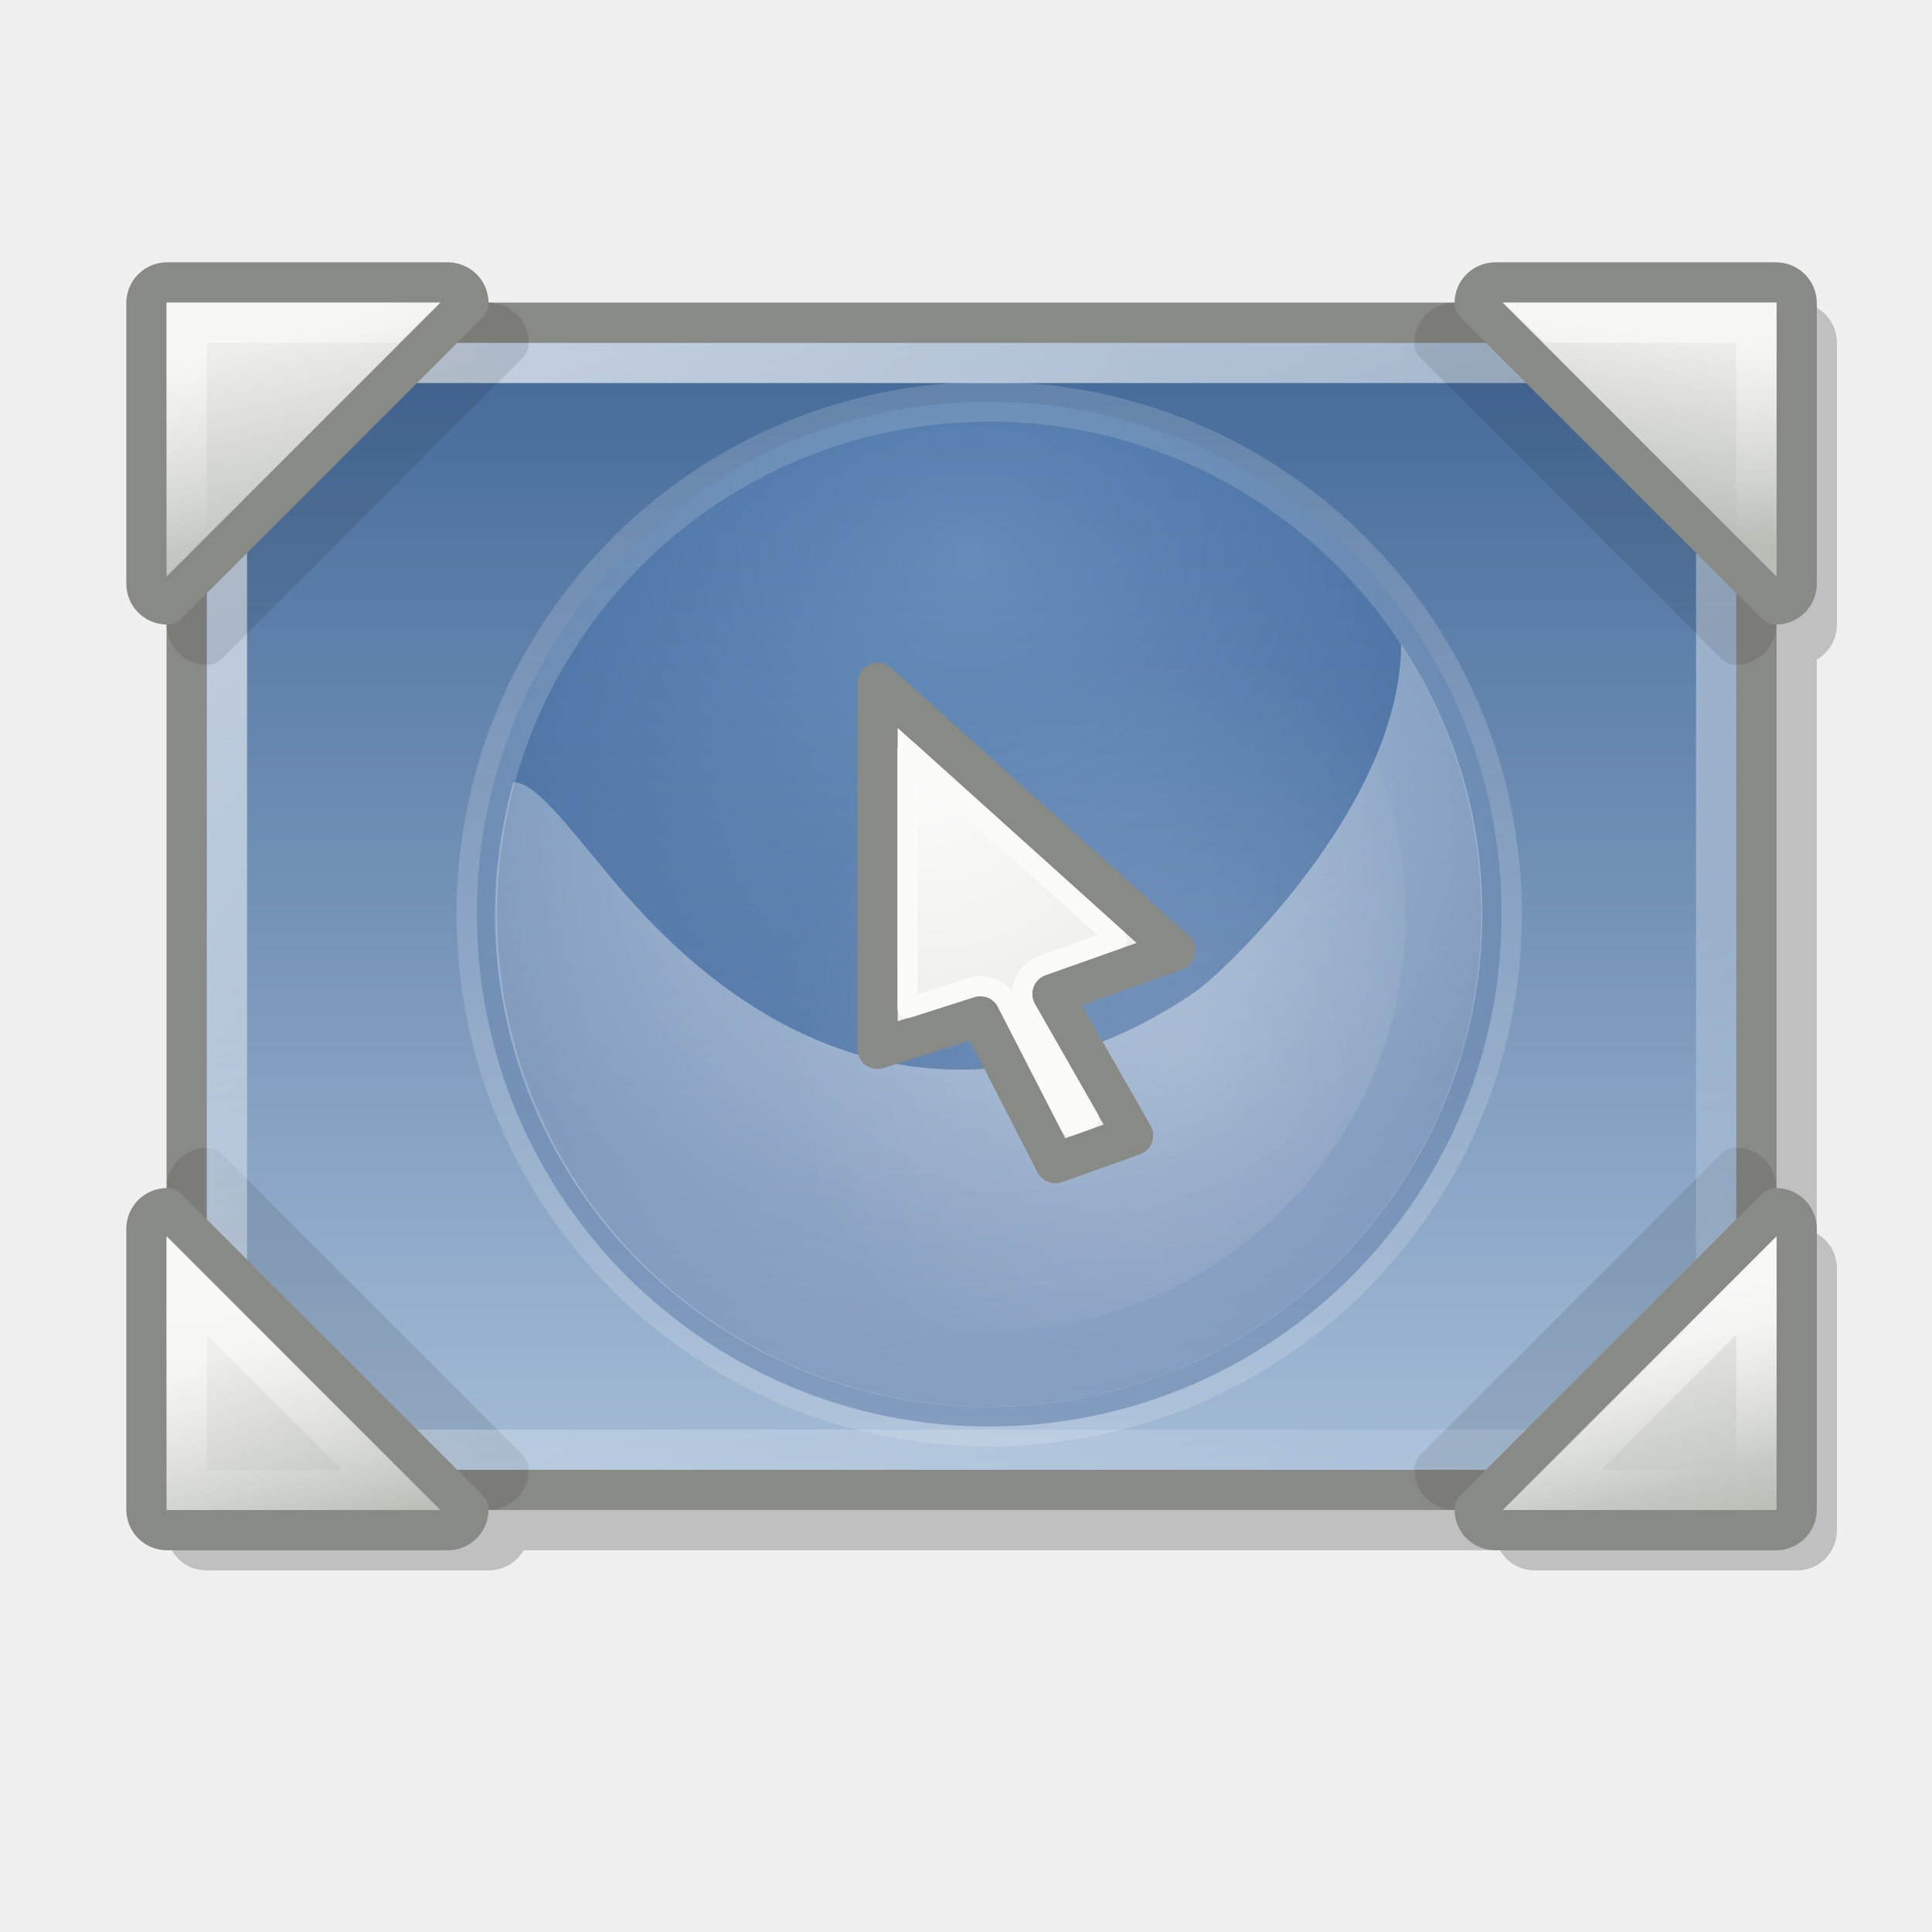
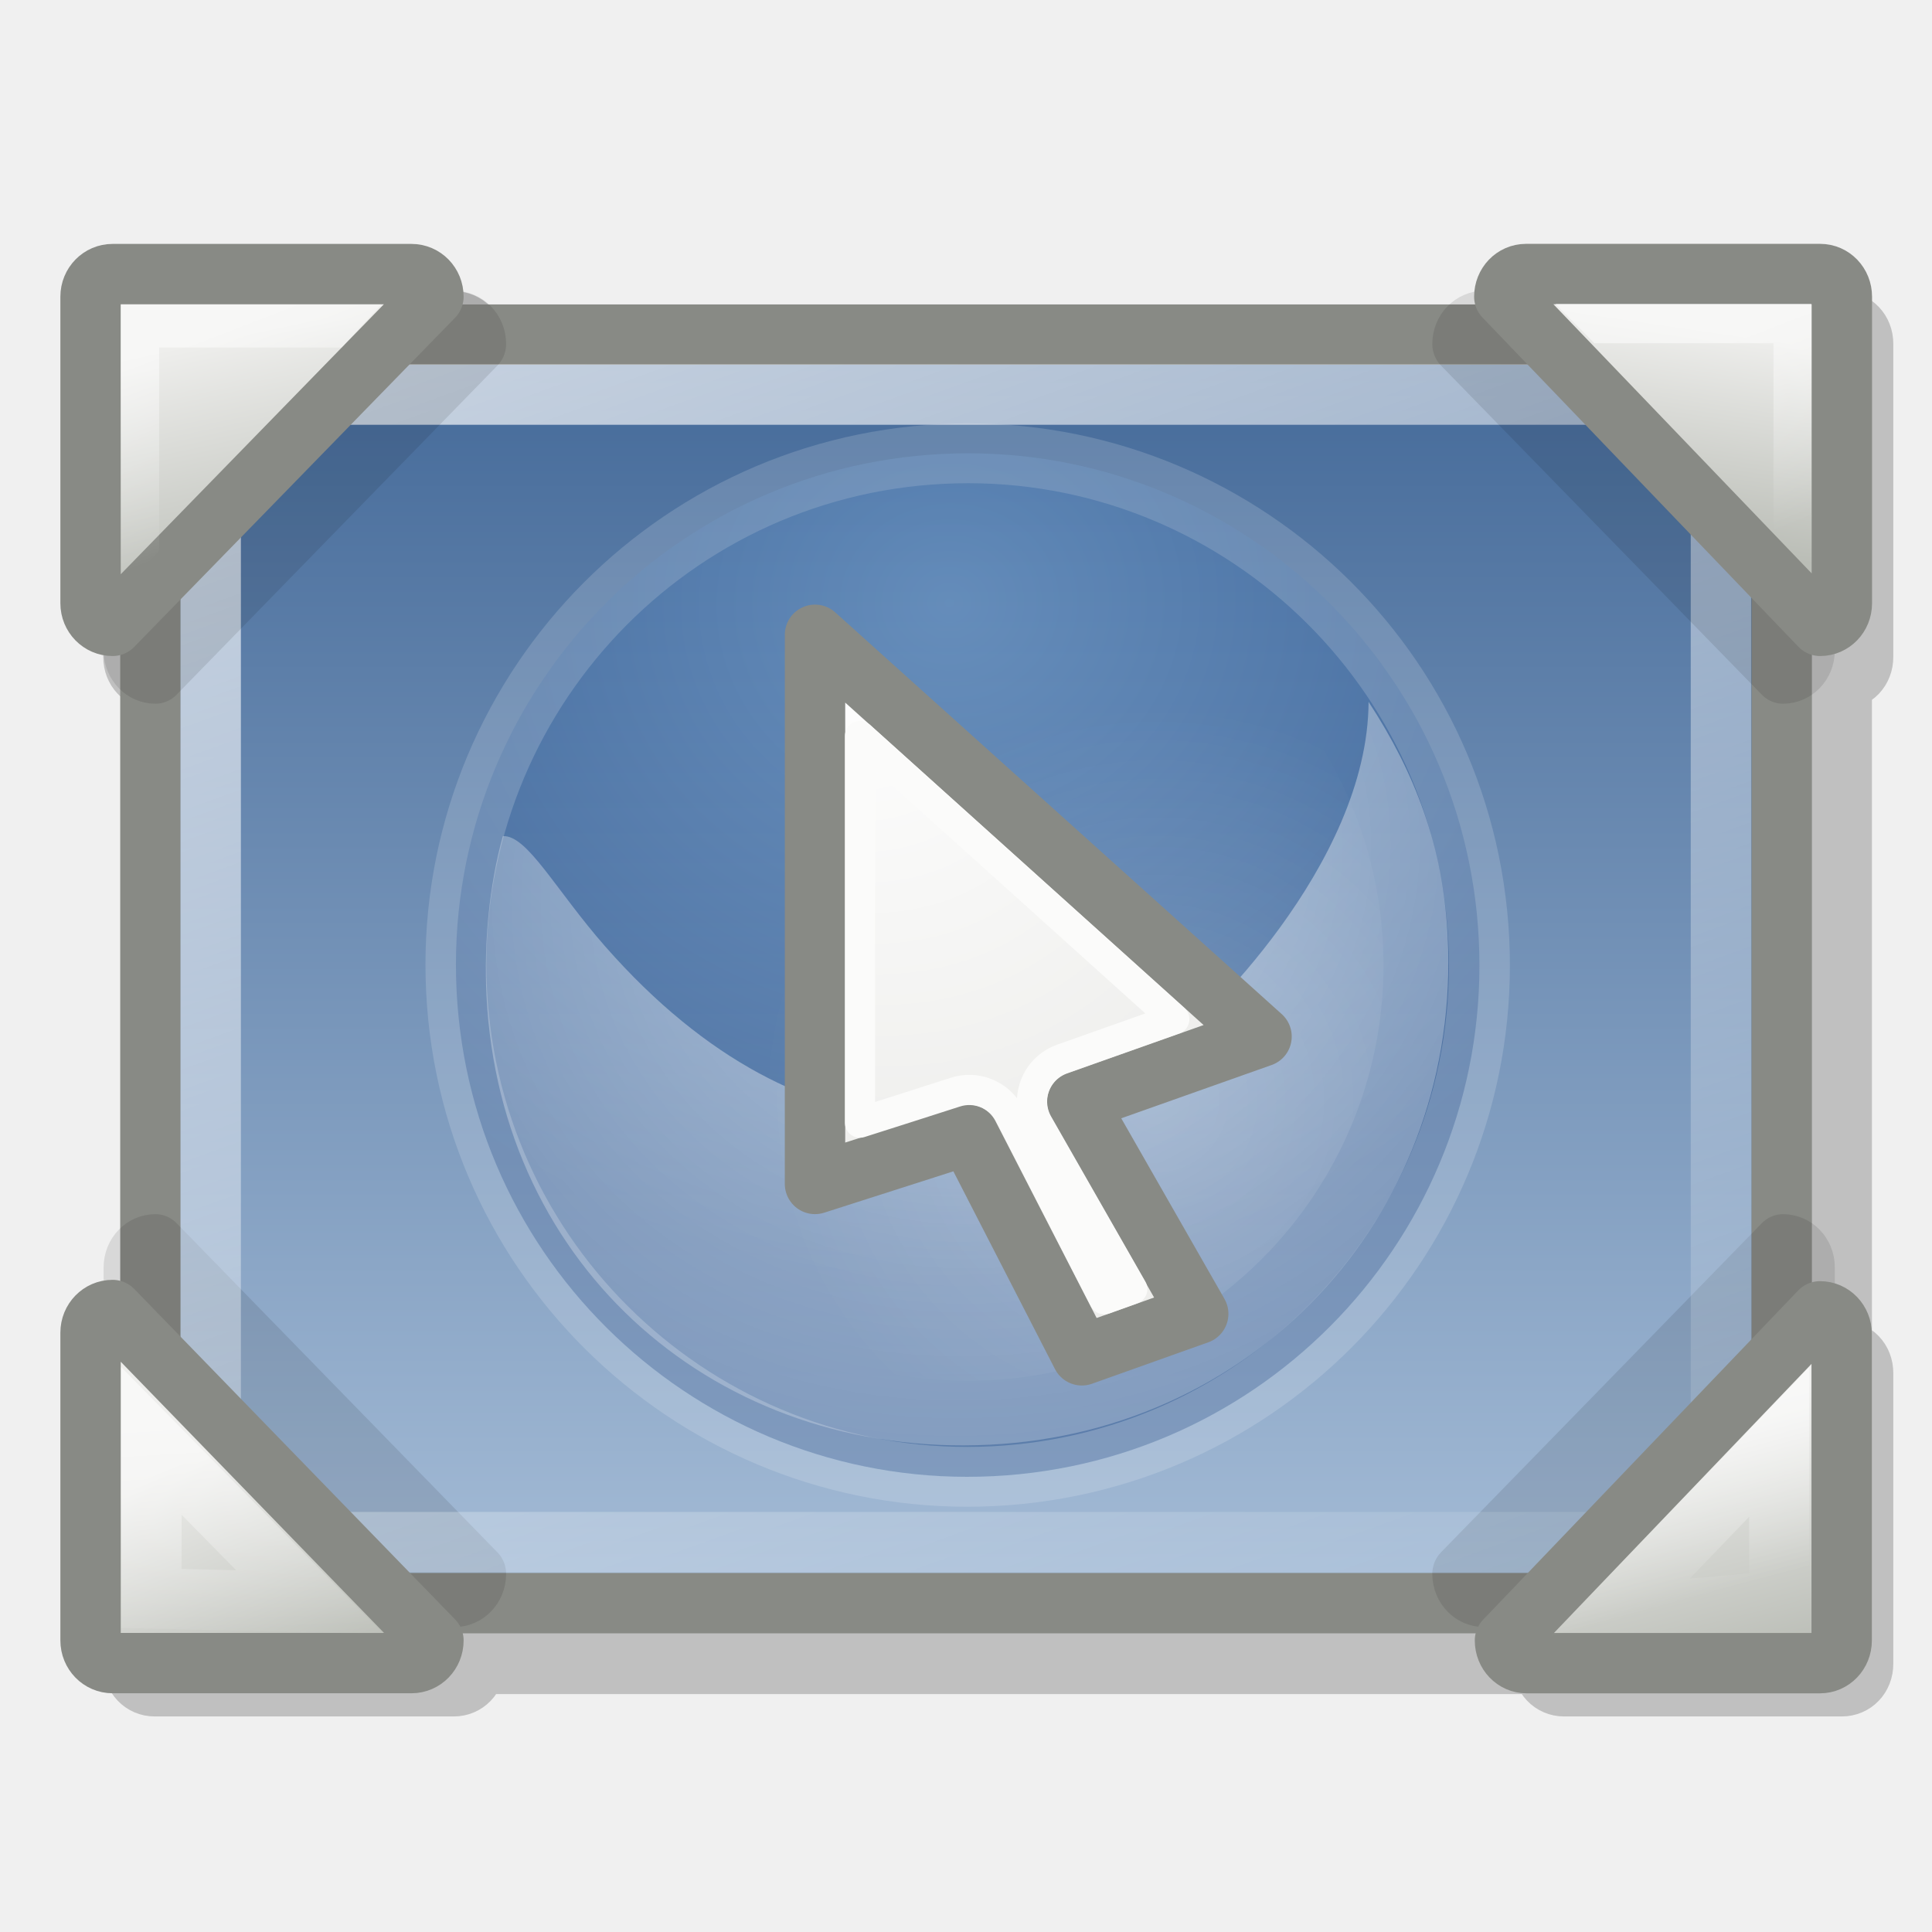
- <svg xmlns="http://www.w3.org/2000/svg" xmlns:xlink="http://www.w3.org/1999/xlink" width="48px" height="48px" id="svg11300">
+ <svg xmlns="http://www.w3.org/2000/svg" xmlns:xlink="http://www.w3.org/1999/xlink" width="32" height="32" id="svg11300" version="1.0">
  <defs id="defs3">
    <linearGradient id="linearGradient4175">
      <stop style="stop-color:#ffffff;stop-opacity:1;" offset="0" id="stop4177" />
      <stop style="stop-color:#eeeeec;stop-opacity:1;" offset="1" id="stop4179" />
    </linearGradient>
    <linearGradient id="linearGradient4376">
      <stop style="stop-color:#babdb6;stop-opacity:1" offset="0" id="stop4378" />
      <stop style="stop-color:#eeeeec;stop-opacity:1" offset="1" id="stop4380" />
    </linearGradient>
-     <linearGradient gradientUnits="userSpaceOnUse" y2="37.875" x2="3.938" y1="37" x1="7.313" id="linearGradient5540" xlink:href="#linearGradient5534" />
-     <linearGradient gradientUnits="userSpaceOnUse" y2="39.375" x2="4.188" y1="33.875" x1="3.875" id="linearGradient5532" xlink:href="#linearGradient5526" />
    <linearGradient id="linearGradient3678">
      <stop id="stop3680" offset="0" style="stop-color:white;stop-opacity:1;" />
      <stop id="stop3682" offset="1" style="stop-color:white;stop-opacity:0;" />
    </linearGradient>
    <linearGradient id="linearGradient5502">
      <stop id="stop5504" offset="0" style="stop-color:white;stop-opacity:1;" />
      <stop id="stop5506" offset="1" style="stop-color:white;stop-opacity:0;" />
    </linearGradient>
    <linearGradient id="linearGradient5526">
      <stop id="stop5528" offset="0" style="stop-color:white;stop-opacity:1;" />
      <stop id="stop5530" offset="1" style="stop-color:white;stop-opacity:0;" />
    </linearGradient>
    <linearGradient id="linearGradient5534">
      <stop id="stop5536" offset="0" style="stop-color:white;stop-opacity:1;" />
      <stop id="stop5538" offset="1" style="stop-color:white;stop-opacity:0;" />
    </linearGradient>
    <linearGradient id="linearGradient2853">
      <stop id="stop2855" offset="0" style="stop-color:#416797;stop-opacity:1;" />
      <stop id="stop2857" offset="1" style="stop-color:#a7bed8;stop-opacity:1;" />
    </linearGradient>
-     <linearGradient xlink:href="#linearGradient5502" id="linearGradient2996" gradientUnits="userSpaceOnUse" gradientTransform="matrix(1,0,0,-1,1.137825,46.51681)" x1="3.87" y1="37.711" x2="5.318" y2="33.517" />
-     <linearGradient xlink:href="#linearGradient4376" id="linearGradient3001" gradientUnits="userSpaceOnUse" x1="43.75" y1="39.188" x2="42.375" y2="33.5" gradientTransform="translate(0.1378255,-1.483208)" />
-     <linearGradient xlink:href="#linearGradient5502" id="linearGradient3004" gradientUnits="userSpaceOnUse" gradientTransform="matrix(-1,0,0,-1,47.13783,46.51681)" x1="5.549" y1="37.843" x2="3.86" y2="33.251" />
-     <linearGradient xlink:href="#linearGradient4376" id="linearGradient3007" gradientUnits="userSpaceOnUse" x1="41.375" y1="14.75" x2="42.062" y2="9.875" gradientTransform="translate(0.1378255,-1.483208)" />
-     <linearGradient xlink:href="#linearGradient4376" id="linearGradient3010" gradientUnits="userSpaceOnUse" x1="7.5" y1="15.75" x2="6.312" y2="10" gradientTransform="translate(0.1378255,-1.483208)" />
-     <linearGradient xlink:href="#linearGradient4376" id="linearGradient3017" gradientUnits="userSpaceOnUse" x1="9.563" y1="39.313" x2="7.5" y2="34.188" gradientTransform="translate(0.1378255,-1.483208)" />
-     <linearGradient xlink:href="#linearGradient3678" id="linearGradient3020" gradientUnits="userSpaceOnUse" gradientTransform="translate(1.137825,-1.483208)" x1="4.625" y1="-7.625" x2="23.875" y2="47.75" />
-     <linearGradient xlink:href="#linearGradient2853" id="linearGradient4368" x1="-31.832" y1="7.931" x2="-31.832" y2="37.931" gradientUnits="userSpaceOnUse" gradientTransform="translate(55.96967,-0.4142136)" />
    <linearGradient id="linearGradient4919">
      <stop id="stop4921" offset="0" style="stop-color:#729fcf;stop-opacity:1" />
      <stop id="stop4923" offset="1" style="stop-color:#204a87;stop-opacity:1" />
    </linearGradient>
    <linearGradient id="linearGradient4952">
      <stop id="stop4954" offset="0" style="stop-color:#ffffff;stop-opacity:1;" />
      <stop id="stop4956" offset="1" style="stop-color:#ffffff;stop-opacity:0;" />
    </linearGradient>
    <linearGradient id="linearGradient11102">
      <stop id="stop11104" offset="0" style="stop-color:#ffffff;stop-opacity:1;" />
      <stop id="stop11106" offset="1" style="stop-color:#ffffff;stop-opacity:0;" />
    </linearGradient>
    <radialGradient xlink:href="#linearGradient4175" id="radialGradient5745" gradientUnits="userSpaceOnUse" gradientTransform="matrix(-0.90051,0.598821,-0.6848243,-1.029842,102.7722,21.4957)" cx="24.538" cy="17.65" fx="24.538" fy="17.65" r="9.468" />
    <radialGradient xlink:href="#linearGradient4919" id="radialGradient10112" gradientUnits="userSpaceOnUse" gradientTransform="matrix(1.459545,0,0,1.345339,-7.403138,-10.82184)" cx="17.062" cy="28.851" fx="17.062" fy="28.851" r="13.5" />
    <radialGradient xlink:href="#linearGradient11102" id="radialGradient10116" gradientUnits="userSpaceOnUse" gradientTransform="matrix(0.946826,0,0,0.946826,0.469351,0.499261)" cx="8.04" cy="9.528" fx="8.04" fy="9.528" r="9.812" />
    <radialGradient xlink:href="#linearGradient4952" id="radialGradient10707" gradientUnits="userSpaceOnUse" gradientTransform="matrix(-1.749768,0.5639063,-0.500294,-1.551432,67.19608,49.24222)" cx="16.83" cy="24.744" fx="16.83" fy="24.744" r="16.925" />
+     <linearGradient gradientTransform="matrix(-1,0,0,-1,30.97724,35.32556)" gradientUnits="userSpaceOnUse" xlink:href="#linearGradient8817" id="linearGradient8829" y2="21.075" x2="11.605" y1="22.464" x1="9.98" />
+     <linearGradient gradientTransform="matrix(-0.4555954,-0.4638704,-0.5265436,0.4926609,41.49806,14.03217)" gradientUnits="userSpaceOnUse" xlink:href="#linearGradient4138" id="linearGradient8827" y2="22.11" x2="23.012" y1="19.151" x1="22.864" />
+     <linearGradient gradientTransform="translate(0,-2.999821)" gradientUnits="userSpaceOnUse" xlink:href="#linearGradient8817" id="linearGradient8823" y2="21.075" x2="11.605" y1="22.464" x1="9.98" />
+     <linearGradient gradientTransform="translate(0,-31.96875)" gradientUnits="userSpaceOnUse" xlink:href="#linearGradient8751" id="linearGradient8807" y2="9.969" x2="27" y1="21.875" x1="13.094" />
+     <linearGradient gradientUnits="userSpaceOnUse" xlink:href="#linearGradient8751" id="linearGradient8801" y2="9.969" x2="27" y1="21.875" x1="13.094" />
+     <linearGradient gradientTransform="matrix(0.3822873,0,0,0.3451601,10.34084,7.497909)" gradientUnits="userSpaceOnUse" xlink:href="#linearGradient3690" id="linearGradient8793" y2="13.409" x2="9.5" y1="16.264" x1="9.5" />
+     <linearGradient gradientTransform="matrix(0.3953771,0,0,0.4553764,10.12539,6.622712)" gradientUnits="userSpaceOnUse" xlink:href="#linearGradient3674" id="linearGradient8791" y2="12.403" x2="23.069" y1="6.799" x1="23.069" />
+     <linearGradient gradientTransform="matrix(0.3944301,0,0,0.355782,10.16469,7.357601)" gradientUnits="userSpaceOnUse" xlink:href="#linearGradient2781" id="linearGradient8789" y2="19.539" x2="24.926" y1="40" x1="24.926" />
+     <radialGradient gradientTransform="matrix(-1.957639,-9.2540676e-8,-1.2888861e-7,1.456579,110.0178,62.73803)" gradientUnits="userSpaceOnUse" xlink:href="#linearGradient51765" id="radialGradient8787" fy="-12.203" fx="51.438" r="2.172" cy="-12.203" cx="51.438" />
+     <radialGradient gradientTransform="matrix(1.957639,-8.146468e-7,6.6614241e-7,1.456579,-59.01756,62.73807)" gradientUnits="userSpaceOnUse" xlink:href="#linearGradient51765" id="radialGradient8785" fy="-12.203" fx="51.438" r="2.172" cy="-12.203" cx="51.438" />
+     <linearGradient gradientTransform="matrix(0.9788196,0,0,0.7154223,-8.500802,52.11272)" gradientUnits="userSpaceOnUse" xlink:href="#linearGradient47870" id="linearGradient8783" y2="-5.563" x2="32.085" y1="-14.402" x1="32.085" />
+     <linearGradient gradientTransform="matrix(0.3944301,0,0,0.355782,10.16469,7.357601)" gradientUnits="userSpaceOnUse" xlink:href="#linearGradient2781" id="linearGradient7968" y2="19.539" x2="24.926" y1="40" x1="24.926" />
+     <linearGradient gradientTransform="matrix(0.3953771,0,0,0.4553764,10.12539,6.622712)" gradientUnits="userSpaceOnUse" xlink:href="#linearGradient3674" id="linearGradient7965" y2="12.403" x2="23.069" y1="6.799" x1="23.069" />
+     <linearGradient gradientTransform="matrix(0.3822873,0,0,0.3451601,10.34084,7.497909)" gradientUnits="userSpaceOnUse" xlink:href="#linearGradient3690" id="linearGradient7962" y2="13.409" x2="9.5" y1="16.264" x1="9.5" />
+     <linearGradient gradientTransform="matrix(0.6928211,0,0,0.7245164,38.05494,-0.6127552)" gradientUnits="userSpaceOnUse" xlink:href="#linearGradient2853" id="linearGradient8075" y2="37.931" x2="-31.832" y1="7.931" x1="-31.832" />
+     <linearGradient gradientTransform="matrix(0.6760611,0,0,0.7039813,0.4478639,-0.9022413)" gradientUnits="userSpaceOnUse" xlink:href="#linearGradient3678" id="linearGradient8069" y2="47.75" x2="23.875" y1="-7.625" x1="4.625" />
+     <linearGradient gradientTransform="matrix(0.7099133,0,0,0.7310473,-0.9846965,-1.376068)" gradientUnits="userSpaceOnUse" xlink:href="#linearGradient4376" id="linearGradient8066" y2="34.188" x2="7.5" y1="39.313" x1="9.563" />
+     <linearGradient gradientTransform="matrix(0.7099133,0,0,0.7282899,-0.2435332,-1.282482)" gradientUnits="userSpaceOnUse" xlink:href="#linearGradient5526" id="linearGradient8063" y2="39.375" x2="4.188" y1="33.875" x1="3.875" />
+     <linearGradient gradientTransform="matrix(0.7099133,0,0,0.7282899,-0.9846965,-1.696855)" gradientUnits="userSpaceOnUse" xlink:href="#linearGradient4376" id="linearGradient8057" y2="10" x2="6.312" y1="15.75" x1="7.5" />
+     <linearGradient gradientTransform="matrix(0.6988542,0,0,0.7282899,-0.5920886,-1.697099)" gradientUnits="userSpaceOnUse" xlink:href="#linearGradient4376" id="linearGradient8054" y2="9.875" x2="42.062" y1="14.75" x1="41.375" />
+     <linearGradient gradientTransform="matrix(-0.6251815,0,0,-0.6541332,31.87555,30.49593)" gradientUnits="userSpaceOnUse" xlink:href="#linearGradient5502" id="linearGradient8051" y2="33.251" x2="3.86" y1="37.843" x1="5.549" />
+     <linearGradient gradientTransform="matrix(0.6970464,0,0,0.7282899,-0.5150575,-1.266857)" gradientUnits="userSpaceOnUse" xlink:href="#linearGradient4376" id="linearGradient8048" y2="33.5" x2="42.375" y1="39.188" x1="43.75" />
+     <linearGradient gradientTransform="matrix(0,-0.7282899,0.6968062,0,3.00313,28.94631)" gradientUnits="userSpaceOnUse" xlink:href="#linearGradient5534" id="linearGradient8045" y2="37.875" x2="3.938" y1="37" x1="7.313" />
+     <linearGradient gradientTransform="matrix(0.6363876,0,0,-0.7095286,9.0837146e-2,32.6718)" gradientUnits="userSpaceOnUse" xlink:href="#linearGradient5502" id="linearGradient8042" y2="33.517" x2="5.318" y1="37.711" x1="3.87" />
+     <linearGradient gradientTransform="matrix(0.4555954,0.4638704,0.5265436,-0.4926609,-10.52082,18.29356)" gradientUnits="userSpaceOnUse" xlink:href="#linearGradient4138" id="linearGradient8013" y2="22.11" x2="23.012" y1="19.151" x1="22.864" />
+     <radialGradient gradientTransform="matrix(-1.957639,-9.2540676e-8,-1.2888861e-7,1.456579,110.0178,62.73803)" gradientUnits="userSpaceOnUse" xlink:href="#linearGradient51765" id="radialGradient8208" fy="-12.203" fx="51.438" r="2.172" cy="-12.203" cx="51.438" />
+     <radialGradient gradientTransform="matrix(1.957639,-8.146468e-7,6.6614241e-7,1.456579,-59.01756,62.73807)" gradientUnits="userSpaceOnUse" xlink:href="#linearGradient51765" id="radialGradient8206" fy="-12.203" fx="51.438" r="2.172" cy="-12.203" cx="51.438" />
+     <linearGradient gradientTransform="matrix(0.9788196,0,0,0.7154223,-8.500802,52.11272)" gradientUnits="userSpaceOnUse" xlink:href="#linearGradient47870" id="linearGradient8204" y2="-5.563" x2="32.085" y1="-14.402" x1="32.085" />
+     <linearGradient id="linearGradient47870">
+       <stop offset="0" style="stop-color:#000000;stop-opacity:0" id="stop47872" />
+       <stop offset="0.5" style="stop-color:#000000;stop-opacity:1" id="stop47878" />
+       <stop offset="1" style="stop-color:#000000;stop-opacity:0" id="stop47874" />
+     </linearGradient>
+     <linearGradient id="linearGradient51765">
+       <stop offset="0" style="stop-color:#000000;stop-opacity:1" id="stop51767" />
+       <stop offset="1" style="stop-color:#000000;stop-opacity:0" id="stop51769" />
+     </linearGradient>
+     <linearGradient id="linearGradient2781">
+       <stop offset="0" style="stop-color:#d3d7cf;stop-opacity:1" id="stop2783" />
+       <stop offset="1" style="stop-color:#eeeeec;stop-opacity:1" id="stop2785" />
+     </linearGradient>
+     <linearGradient id="linearGradient3674">
+       <stop offset="0" style="stop-color:#3465a4;stop-opacity:1" id="stop3676" />
+       <stop offset="1" style="stop-color:#729fcf;stop-opacity:1" id="stop3678" />
+     </linearGradient>
+     <linearGradient id="linearGradient3690">
+       <stop offset="0" style="stop-color:#ffffff;stop-opacity:1" id="stop3692" />
+       <stop offset="1" style="stop-color:#ffffff;stop-opacity:0.469" id="stop3694" />
+     </linearGradient>
+     <linearGradient id="linearGradient4138">
+       <stop offset="0" style="stop-color:#3465a4;stop-opacity:1" id="stop4140" />
+       <stop offset="1" style="stop-color:#3465a4;stop-opacity:0" id="stop4142" />
+     </linearGradient>
+     <linearGradient id="linearGradient8751">
+       <stop offset="0" style="stop-color:#ffffff;stop-opacity:1" id="stop8753" />
+       <stop offset="1" style="stop-color:#ffffff;stop-opacity:0" id="stop8755" />
+     </linearGradient>
+     <linearGradient id="linearGradient8817">
+       <stop offset="0" style="stop-color:#204a87;stop-opacity:1" id="stop8819" />
+       <stop offset="1" style="stop-color:#204a87;stop-opacity:0" id="stop8821" />
+     </linearGradient>
+     <linearGradient xlink:href="#linearGradient4138" id="linearGradient8184" gradientUnits="userSpaceOnUse" gradientTransform="matrix(-0.4555954,-0.4638704,-0.5265436,0.4926609,41.49806,14.07817)" x1="22.864" y1="19.151" x2="23.012" y2="22.11" />
+     <linearGradient xlink:href="#linearGradient8817" id="linearGradient8186" gradientUnits="userSpaceOnUse" gradientTransform="matrix(-1,0,0,-1,30.97724,35.37156)" x1="9.98" y1="22.464" x2="11.605" y2="21.075" />
+     <linearGradient xlink:href="#linearGradient4138" id="linearGradient8189" gradientUnits="userSpaceOnUse" gradientTransform="matrix(0.4555954,0.4638704,0.5265436,-0.4926609,-10.52082,18.33956)" x1="22.864" y1="19.151" x2="23.012" y2="22.11" />
+     <linearGradient xlink:href="#linearGradient8817" id="linearGradient8191" gradientUnits="userSpaceOnUse" gradientTransform="translate(0,-2.953821)" x1="9.98" y1="22.464" x2="11.605" y2="21.075" />
+     <linearGradient xlink:href="#linearGradient5502" id="linearGradient8214" gradientUnits="userSpaceOnUse" gradientTransform="matrix(0.6363876,0,0,-0.7095286,9.0837146e-2,32.7178)" x1="3.87" y1="37.711" x2="5.318" y2="33.517" />
+     <linearGradient xlink:href="#linearGradient5534" id="linearGradient8217" gradientUnits="userSpaceOnUse" gradientTransform="matrix(0,-0.7282899,0.6968062,0,3.00313,28.99231)" x1="7.313" y1="37" x2="3.938" y2="37.875" />
+     <linearGradient xlink:href="#linearGradient4376" id="linearGradient8220" gradientUnits="userSpaceOnUse" gradientTransform="matrix(0.6970464,0,0,0.7282899,-0.5150575,-1.220856)" x1="43.75" y1="39.188" x2="42.375" y2="33.5" />
+     <linearGradient xlink:href="#linearGradient5502" id="linearGradient8223" gradientUnits="userSpaceOnUse" gradientTransform="matrix(-0.6251815,0,0,-0.6541332,31.87555,30.54193)" x1="5.549" y1="37.843" x2="3.86" y2="33.251" />
+     <linearGradient xlink:href="#linearGradient4376" id="linearGradient8226" gradientUnits="userSpaceOnUse" gradientTransform="matrix(0.6988542,0,0,0.7282899,-0.5920886,-1.651099)" x1="41.375" y1="14.75" x2="42.062" y2="9.875" />
+     <linearGradient xlink:href="#linearGradient4376" id="linearGradient8229" gradientUnits="userSpaceOnUse" gradientTransform="matrix(0.7099133,0,0,0.7282899,-0.9846965,-1.650855)" x1="7.5" y1="15.75" x2="6.312" y2="10" />
+     <linearGradient xlink:href="#linearGradient5526" id="linearGradient8235" gradientUnits="userSpaceOnUse" gradientTransform="matrix(0.7099133,0,0,0.7282899,-0.2435332,-1.236481)" x1="3.875" y1="33.875" x2="4.188" y2="39.375" />
+     <linearGradient xlink:href="#linearGradient4376" id="linearGradient8238" gradientUnits="userSpaceOnUse" gradientTransform="matrix(0.7099133,0,0,0.7310473,-0.9846965,-1.330068)" x1="9.563" y1="39.313" x2="7.5" y2="34.188" />
+     <linearGradient xlink:href="#linearGradient3678" id="linearGradient8241" gradientUnits="userSpaceOnUse" gradientTransform="matrix(0.6760611,0,0,0.7039813,0.4478639,-0.8562411)" x1="4.625" y1="-7.625" x2="23.875" y2="47.75" />
+     <linearGradient xlink:href="#linearGradient2853" id="linearGradient8247" gradientUnits="userSpaceOnUse" gradientTransform="matrix(0.6928211,0,0,0.7245164,38.05494,-0.566755)" x1="-31.832" y1="7.931" x2="-31.832" y2="37.931" />
+     <radialGradient xlink:href="#linearGradient4952" id="radialGradient8252" gradientUnits="userSpaceOnUse" gradientTransform="matrix(-1.165088,0.3754788,-0.3331223,-1.033026,44.40591,33.65053)" cx="16.83" cy="24.744" fx="16.83" fy="24.744" r="16.925" />
  </defs>
  <g id="layer1">
-     <g id="g3394">
-       <path id="rect5556" d="M 5.138,8.017 C 4.853,8.017 4.638,8.232 4.638,8.517 L 4.638,15.517 C 4.638,15.801 4.853,16.017 5.138,16.017 L 5.638,15.517 L 5.638,31.517 L 5.138,31.017 C 4.853,31.017 4.638,31.232 4.638,31.517 L 4.638,38.017 C 4.638,38.301 4.853,38.517 5.138,38.517 L 12.138,38.517 C 12.422,38.517 12.638,38.301 12.638,38.017 L 12.138,38.017 L 38.138,38.017 L 37.638,38.017 C 37.638,38.301 37.853,38.517 38.138,38.517 L 44.638,38.517 C 44.922,38.517 45.138,38.301 45.138,38.017 L 45.138,31.517 C 45.138,31.232 44.922,31.017 44.638,31.017 L 44.638,31.517 L 44.638,15.517 L 44.638,16.017 C 44.922,16.017 45.138,15.801 45.138,15.517 L 45.138,8.517 C 45.138,8.232 44.922,8.017 44.638,8.017 L 38.138,8.017 C 37.853,8.017 37.638,8.232 37.638,8.517 L 38.138,9.017 L 12.138,9.017 L 12.638,8.517 C 12.638,8.232 12.422,8.017 12.138,8.017 L 5.138,8.017 z" style="opacity:0.2;color:#000000;fill:#000000;fill-opacity:1;fill-rule:nonzero;stroke:#000000;stroke-width:1;stroke-linecap:round;stroke-linejoin:round;marker:none;marker-start:none;marker-mid:none;marker-end:none;stroke-miterlimit:4;stroke-dasharray:none;stroke-dashoffset:1.2;stroke-opacity:1;visibility:visible;display:inline;overflow:visible" />
-       <rect y="8.017" x="4.638" height="29" width="39" id="rect1879" style="color:#000000;fill:url(#linearGradient4368);fill-opacity:1;fill-rule:nonzero;stroke:#888a85;stroke-width:1;stroke-linecap:round;stroke-linejoin:round;marker:none;marker-start:none;marker-mid:none;marker-end:none;stroke-miterlimit:4;stroke-dasharray:none;stroke-dashoffset:1.2;stroke-opacity:1;visibility:visible;display:inline;overflow:visible" />
-       <g transform="matrix(-1,0,0,-1,47.13783,46.51681)" style="opacity:0.1;display:inline" id="g5550">
-         <path style="color:#000000;fill:#000000;fill-opacity:1;fill-rule:nonzero;stroke:#000000;stroke-width:1;stroke-linecap:round;stroke-linejoin:round;marker:none;marker-start:none;marker-mid:none;marker-end:none;stroke-miterlimit:4;stroke-dashoffset:1.2;stroke-opacity:1;visibility:visible;display:inline;overflow:visible" d="M 11.5,10.014 L 4.014,17.5 C 3.729,17.5 3.5,17.271 3.5,16.986 L 3.5,10.014 C 3.5,9.729 3.729,9.5 4.014,9.5 L 10.986,9.5 C 11.271,9.5 11.5,9.729 11.5,10.014 z" id="path5552" />
-         <path style="color:#000000;fill:#000000;fill-opacity:1;fill-rule:nonzero;stroke:#000000;stroke-width:1;stroke-linecap:round;stroke-linejoin:round;marker:none;marker-start:none;marker-mid:none;marker-end:none;stroke-miterlimit:4;stroke-dashoffset:1.2;stroke-opacity:1;visibility:visible;display:inline;overflow:visible" d="M 41.986,17.5 L 34.5,10.014 C 34.5,9.729 34.729,9.5 35.014,9.5 L 41.986,9.5 C 42.271,9.5 42.5,9.729 42.5,10.014 L 42.5,16.986 C 42.5,17.271 42.271,17.5 41.986,17.5 z" id="path5554" />
-       </g>
-       <rect y="9.017" x="5.638" height="27" width="37" id="rect3674" style="color:#000000;fill:none;fill-opacity:1;fill-rule:nonzero;stroke:url(#linearGradient3020);stroke-width:1;stroke-linecap:round;stroke-linejoin:round;marker:none;marker-start:none;marker-mid:none;marker-end:none;stroke-miterlimit:4;stroke-dasharray:none;stroke-dashoffset:1.2;stroke-opacity:1;visibility:visible;display:inline;overflow:visible" />
-       <path id="rect2768" d="M 4.152,30.017 L 11.638,37.503 C 11.638,37.788 11.409,38.017 11.124,38.017 L 4.152,38.017 C 3.867,38.017 3.638,37.788 3.638,37.503 L 3.638,30.531 C 3.638,30.246 3.867,30.017 4.152,30.017 z" style="color:#000000;fill:url(#linearGradient3017);fill-opacity:1;fill-rule:nonzero;stroke:#888a85;stroke-width:1;stroke-linecap:round;stroke-linejoin:round;marker:none;marker-start:none;marker-mid:none;marker-end:none;stroke-miterlimit:4;stroke-dashoffset:1.2;stroke-opacity:1;visibility:visible;display:inline;overflow:visible" />
-       <path transform="translate(1.137825,-1.483208)" d="M 3.5,33.438 L 3.5,38.5 L 8.562,38.5 L 3.5,33.438 z" id="path3688" style="opacity:0.6;color:#000000;fill:none;fill-opacity:1;fill-rule:nonzero;stroke:url(#linearGradient5532);stroke-width:1;stroke-linecap:round;stroke-linejoin:miter;marker:none;marker-start:none;marker-mid:none;marker-end:none;stroke-miterlimit:4;stroke-dasharray:none;stroke-dashoffset:1.2;stroke-opacity:1;visibility:visible;display:inline;overflow:visible" />
-       <g transform="translate(1.137825,-1.483208)" style="opacity:0.1" id="g5546">
-         <path style="color:#000000;fill:#000000;fill-opacity:1;fill-rule:nonzero;stroke:#000000;stroke-width:1;stroke-linecap:round;stroke-linejoin:round;marker:none;marker-start:none;marker-mid:none;marker-end:none;stroke-miterlimit:4;stroke-dashoffset:1.2;stroke-opacity:1;visibility:visible;display:inline;overflow:visible" d="M 11.5,10.014 L 4.014,17.5 C 3.729,17.5 3.5,17.271 3.5,16.986 L 3.5,10.014 C 3.5,9.729 3.729,9.5 4.014,9.5 L 10.986,9.5 C 11.271,9.5 11.5,9.729 11.5,10.014 z" id="path5542" />
-         <path style="color:#000000;fill:#000000;fill-opacity:1;fill-rule:nonzero;stroke:#000000;stroke-width:1;stroke-linecap:round;stroke-linejoin:round;marker:none;marker-start:none;marker-mid:none;marker-end:none;stroke-miterlimit:4;stroke-dashoffset:1.2;stroke-opacity:1;visibility:visible;display:inline;overflow:visible" d="M 41.986,17.5 L 34.5,10.014 C 34.5,9.729 34.729,9.5 35.014,9.5 L 41.986,9.5 C 42.271,9.5 42.5,9.729 42.5,10.014 L 42.5,16.986 C 42.5,17.271 42.271,17.5 41.986,17.5 z" id="path5544" />
-       </g>
-       <path id="path4583" d="M 11.638,7.531 L 4.152,15.017 C 3.867,15.017 3.638,14.788 3.638,14.503 L 3.638,7.531 C 3.638,7.246 3.867,7.017 4.152,7.017 L 11.124,7.017 C 11.409,7.017 11.638,7.246 11.638,7.531 z" style="color:#000000;fill:url(#linearGradient3010);fill-opacity:1;fill-rule:nonzero;stroke:#888a85;stroke-width:1;stroke-linecap:round;stroke-linejoin:round;marker:none;marker-start:none;marker-mid:none;marker-end:none;stroke-miterlimit:4;stroke-dashoffset:1.2;stroke-opacity:1;visibility:visible;display:inline;overflow:visible" />
-       <path id="path4589" d="M 44.124,15.017 L 36.638,7.531 C 36.638,7.246 36.867,7.017 37.152,7.017 L 44.124,7.017 C 44.409,7.017 44.638,7.246 44.638,7.531 L 44.638,14.503 C 44.638,14.788 44.409,15.017 44.124,15.017 z" style="color:#000000;fill:url(#linearGradient3007);fill-opacity:1;fill-rule:nonzero;stroke:#888a85;stroke-width:1;stroke-linecap:round;stroke-linejoin:round;marker:none;marker-start:none;marker-mid:none;marker-end:none;stroke-miterlimit:4;stroke-dashoffset:1.2;stroke-opacity:1;visibility:visible;display:inline;overflow:visible" />
-       <path id="path4591" d="M 37.357,7.517 L 38.232,8.361 L 38.388,8.517 L 39.763,8.517 L 43.138,8.517 L 43.138,11.892 L 43.138,13.267 L 43.294,13.423 L 44.138,14.298 L 44.138,13.079 L 44.138,8.017 L 44.138,7.517 L 43.638,7.517 L 38.575,7.517 L 37.357,7.517 z" style="opacity:0.5;color:#000000;fill:url(#linearGradient3004);fill-opacity:1;fill-rule:nonzero;stroke:none;stroke-width:1;stroke-linecap:round;stroke-linejoin:miter;marker:none;stroke-miterlimit:4;stroke-dashoffset:1.2;stroke-opacity:1;visibility:visible;display:inline;overflow:visible" />
-       <path id="path4595" d="M 36.638,37.503 L 44.124,30.017 C 44.409,30.017 44.638,30.246 44.638,30.531 L 44.638,37.503 C 44.638,37.788 44.409,38.017 44.124,38.017 L 37.152,38.017 C 36.867,38.017 36.638,37.788 36.638,37.503 z" style="color:#000000;fill:url(#linearGradient3001);fill-opacity:1;fill-rule:nonzero;stroke:#888a85;stroke-width:1;stroke-linecap:round;stroke-linejoin:round;marker:none;marker-start:none;marker-mid:none;marker-end:none;stroke-miterlimit:4;stroke-dashoffset:1.2;stroke-opacity:1;visibility:visible;display:inline;overflow:visible" />
-       <path transform="matrix(0,-1,1,0,5.137815,40.5168)" d="M 3.5,33.438 L 3.5,38.5 L 8.562,38.5 L 3.5,33.438 z" id="path4597" style="opacity:0.6;color:#000000;fill:none;fill-opacity:1;fill-rule:nonzero;stroke:url(#linearGradient5540);stroke-width:1;stroke-linecap:round;stroke-linejoin:miter;marker:none;marker-start:none;marker-mid:none;marker-end:none;stroke-miterlimit:4;stroke-dasharray:none;stroke-dashoffset:1.2;stroke-opacity:1;visibility:visible;display:inline;overflow:visible" />
-       <path id="path5522" d="M 10.919,7.517 L 10.044,8.361 L 9.888,8.517 L 8.513,8.517 L 5.138,8.517 L 5.138,11.892 L 5.138,13.267 L 4.982,13.423 L 4.138,14.298 L 4.138,13.079 L 4.138,8.017 L 4.138,7.517 L 4.638,7.517 L 9.7,7.517 L 10.919,7.517 z" style="opacity:0.5;color:#000000;fill:url(#linearGradient2996);fill-opacity:1;fill-rule:nonzero;stroke:none;stroke-width:1;stroke-linecap:round;stroke-linejoin:miter;marker:none;stroke-miterlimit:4;stroke-dashoffset:1.2;stroke-opacity:1;visibility:visible;display:inline;overflow:visible" />
+     <g id="layer6" transform="translate(-42.70823,29.56337)" />
+     <g style="display:inline" id="g6461" transform="translate(-42.70823,29.56337)" />
+     <g id="g2637" style="display:inline" transform="translate(-54.97336,77.06336)" />
+     <path d="M 2.564,5.323 C 2.362,5.323 2.21,5.483 2.21,5.694 L 2.21,10.882 C 2.21,11.093 2.362,11.253 2.564,11.253 L 2.917,10.882 L 2.917,22.741 L 2.564,22.371 C 2.362,22.371 2.21,22.531 2.21,22.741 L 2.21,27.559 C 2.21,27.77 2.362,27.93 2.564,27.93 L 7.515,27.93 C 7.717,27.93 7.869,27.77 7.869,27.559 L 7.515,27.559 L 25.907,27.559 L 25.554,27.559 C 25.554,27.77 25.706,27.93 25.907,27.93 L 30.505,27.93 C 30.707,27.93 30.859,27.77 30.859,27.559 L 30.859,22.741 C 30.859,22.531 30.707,22.371 30.505,22.371 L 30.505,22.741 L 30.505,10.882 L 30.505,11.253 C 30.707,11.253 30.859,11.093 30.859,10.882 L 30.859,5.694 C 30.859,5.483 30.707,5.323 30.505,5.323 L 25.907,5.323 C 25.706,5.323 25.554,5.483 25.554,5.694 L 25.907,6.064 L 7.515,6.064 L 7.869,5.694 C 7.869,5.483 7.717,5.323 7.515,5.323 L 2.564,5.323 z" id="rect5556" style="opacity:0.2;fill:#000000;fill-opacity:1;fill-rule:nonzero;stroke:#000000;stroke-width:1;stroke-linecap:round;stroke-linejoin:round;marker:none;marker-start:none;marker-mid:none;marker-end:none;stroke-miterlimit:4;stroke-dasharray:none;stroke-dashoffset:1.2;stroke-opacity:1;visibility:visible;display:inline;overflow:visible" />
+     <rect width="27.02" height="21.011" x="2.491" y="5.542" id="rect1879" style="fill:url(#linearGradient8247);fill-opacity:1;fill-rule:nonzero;stroke:#888a85;stroke-width:1;stroke-linecap:round;stroke-linejoin:round;marker:none;marker-start:none;marker-mid:none;marker-end:none;stroke-miterlimit:4;stroke-dasharray:none;stroke-dashoffset:1.2;stroke-opacity:1;visibility:visible;display:inline;overflow:visible" />
+     <g transform="matrix(-0.7099133,0,0,-0.7282897,32.38123,33.36205)" id="g5550" style="opacity:0.1;display:inline">
+       <path d="M 11.5,10.014 L 4.014,17.5 C 3.729,17.5 3.5,17.271 3.5,16.986 L 3.5,10.014 C 3.5,9.729 3.729,9.5 4.014,9.5 L 10.986,9.5 C 11.271,9.5 11.5,9.729 11.5,10.014 z" id="path5552" style="fill:#000000;fill-opacity:1;fill-rule:nonzero;stroke:#000000;stroke-width:1.391;stroke-linecap:round;stroke-linejoin:round;marker:none;marker-start:none;marker-mid:none;marker-end:none;stroke-miterlimit:4;stroke-dashoffset:1.2;stroke-opacity:1;visibility:visible;display:inline;overflow:visible" />
+       <path d="M 41.986,17.5 L 34.5,10.014 C 34.5,9.729 34.729,9.5 35.014,9.5 L 41.986,9.5 C 42.271,9.5 42.5,9.729 42.5,10.014 L 42.5,16.986 C 42.5,17.271 42.271,17.5 41.986,17.5 z" id="path5554" style="fill:#000000;fill-opacity:1;fill-rule:nonzero;stroke:#000000;stroke-width:1.391;stroke-linecap:round;stroke-linejoin:round;marker:none;marker-start:none;marker-mid:none;marker-end:none;stroke-miterlimit:4;stroke-dashoffset:1.2;stroke-opacity:1;visibility:visible;display:inline;overflow:visible" />
    </g>
-     <g id="g10713">
-       <path style="opacity:0.5;fill:url(#radialGradient10112);fill-opacity:1;fill-rule:nonzero;stroke:#ffffff;stroke-width:1.07;stroke-linecap:round;stroke-linejoin:round;marker:none;marker-start:none;marker-mid:none;marker-end:none;stroke-miterlimit:4;stroke-dasharray:none;stroke-dashoffset:0;stroke-opacity:0.312;visibility:visible;display:inline;overflow:visible" id="path1425" d="M 31,18.25 A 13.5,13.75 0 1 1 4,18.25 A 13.5,13.75 0 1 1 31,18.25 z" transform="matrix(-0.9417593,4.7184246e-2,-4.6326383e-2,-0.9246371,41.90325,38.7598)" />
-       <path id="path4939" d="M 34.812 16 C 34.794 20.068 30.332 24.201 29.719 24.625 C 26.029 27.18 20.607 27.987 15.562 22.25 C 14.327 20.845 13.357 19.402 12.75 19.438 C 12.415 20.663 12.245 21.973 12.312 23.312 C 12.652 30.088 18.426 35.276 25.188 34.938 C 31.949 34.599 37.152 28.838 36.812 22.062 C 36.7 19.807 35.963 17.76 34.812 16 z " style="opacity:0.5;fill:url(#radialGradient10707);fill-opacity:1;fill-rule:nonzero;stroke:none;stroke-width:2;stroke-linecap:round;stroke-linejoin:round;marker:none;marker-start:none;marker-mid:none;marker-end:none;stroke-miterlimit:4;stroke-dasharray:none;stroke-dashoffset:0;stroke-opacity:1;visibility:visible;display:inline;overflow:visible" />
-       <path style="opacity:0.161;fill:url(#radialGradient10116);fill-opacity:1;fill-rule:nonzero;stroke:none;stroke-width:1;stroke-linecap:round;stroke-linejoin:miter;marker:none;marker-start:none;marker-mid:none;marker-end:none;stroke-miterlimit:4;stroke-dasharray:none;stroke-dashoffset:0;stroke-opacity:1;visibility:visible;display:inline;overflow:visible" id="path11092" d="M 22.188,12.938 A 9.812,9.812 0 1 1 2.562,12.938 A 9.812,9.812 0 1 1 22.188,12.938 z" transform="matrix(-1.052732,5.274423e-2,-5.274423e-2,-1.052732,38.28694,35.67791)" />
+     <rect width="25.014" height="19.007" x="3.49" y="6.536" id="rect3674" style="fill:none;fill-opacity:1;fill-rule:nonzero;stroke:url(#linearGradient8241);stroke-width:1;stroke-linecap:round;stroke-linejoin:round;marker:none;marker-start:none;marker-mid:none;marker-end:none;stroke-miterlimit:4;stroke-dasharray:none;stroke-dashoffset:1.2;stroke-opacity:1;visibility:visible;display:inline;overflow:visible" />
+     <path d="M 1.865,21.698 L 7.179,27.171 C 7.179,27.379 7.017,27.546 6.815,27.546 L 1.865,27.546 C 1.663,27.546 1.5,27.379 1.5,27.171 L 1.5,22.073 C 1.5,21.865 1.663,21.698 1.865,21.698 z" id="rect2768" style="fill:url(#linearGradient8238);fill-opacity:1;fill-rule:nonzero;stroke:#888a85;stroke-width:1;stroke-linecap:round;stroke-linejoin:round;marker:none;marker-start:none;marker-mid:none;marker-end:none;stroke-miterlimit:4;stroke-dashoffset:1.2;stroke-opacity:1;visibility:visible;display:inline;overflow:visible" />
+     <path d="M 2.507,23.866 L 2.507,26.475 L 5.132,26.537 L 2.507,23.866 z" id="path3688" style="opacity:0.6;fill:none;fill-opacity:1;fill-rule:nonzero;stroke:url(#linearGradient8235);stroke-width:1;stroke-linecap:round;stroke-linejoin:miter;marker:none;marker-start:none;marker-mid:none;marker-end:none;stroke-miterlimit:4;stroke-dasharray:none;stroke-dashoffset:1.2;stroke-opacity:1;visibility:visible;display:inline;overflow:visible" />
+     <g transform="matrix(0.7099133,0,0,0.7282897,-0.2747832,-1.595856)" id="g5546" style="opacity:0.1">
+       <path d="M 11.5,10.014 L 4.014,17.5 C 3.729,17.5 3.5,17.271 3.5,16.986 L 3.5,10.014 C 3.5,9.729 3.729,9.5 4.014,9.5 L 10.986,9.5 C 11.271,9.5 11.5,9.729 11.5,10.014 z" id="path5542" style="fill:#000000;fill-opacity:1;fill-rule:nonzero;stroke:#000000;stroke-width:1.391;stroke-linecap:round;stroke-linejoin:round;marker:none;marker-start:none;marker-mid:none;marker-end:none;stroke-miterlimit:4;stroke-dashoffset:1.2;stroke-opacity:1;visibility:visible;display:inline;overflow:visible" />
+       <path d="M 41.986,17.5 L 34.5,10.014 C 34.5,9.729 34.729,9.5 35.014,9.5 L 41.986,9.5 C 42.271,9.5 42.5,9.729 42.5,10.014 L 42.5,16.986 C 42.5,17.271 42.271,17.5 41.986,17.5 z" id="path5544" style="fill:#000000;fill-opacity:1;fill-rule:nonzero;stroke:#000000;stroke-width:1.391;stroke-linecap:round;stroke-linejoin:round;marker:none;marker-start:none;marker-mid:none;marker-end:none;stroke-miterlimit:4;stroke-dashoffset:1.2;stroke-opacity:1;visibility:visible;display:inline;overflow:visible" />
    </g>
-     <g id="g5741" transform="matrix(0.7642603,0,0,0.7640624,-30.16677,3.499056)">
+     <path transform="matrix(-0.6270733,3.1417776e-2,-3.0846566e-2,-0.6156725,27.5646,26.67078)" d="M 31,18.25 A 13.5,13.75 0 1 1 4,18.25 A 13.5,13.75 0 1 1 31,18.25 z" id="path1425" style="opacity:0.5;fill:url(#radialGradient10112);fill-opacity:1;fill-rule:nonzero;stroke:#ffffff;stroke-width:1.607;stroke-linecap:round;stroke-linejoin:round;marker:none;marker-start:none;marker-mid:none;marker-end:none;stroke-miterlimit:4;stroke-dasharray:none;stroke-dashoffset:0;stroke-opacity:0.312;visibility:visible;display:inline;overflow:visible" />
+     <path style="opacity:0.5;fill:url(#radialGradient8252);fill-opacity:1;fill-rule:nonzero;stroke:none;stroke-width:2;stroke-linecap:round;stroke-linejoin:round;marker:none;marker-start:none;marker-mid:none;marker-end:none;stroke-miterlimit:4;stroke-dasharray:none;stroke-dashoffset:0;stroke-opacity:1;visibility:visible;display:inline;overflow:visible" d="M 22.668,11.625 C 22.656,14.334 19.86,16.977 19.452,17.259 C 16.994,18.96 13.385,19.498 10.026,15.678 C 9.203,14.742 8.732,13.825 8.328,13.849 C 8.104,14.665 8.014,15.603 8.058,16.495 C 8.284,21.006 11.889,24.154 16.391,23.929 C 20.893,23.703 24.204,20.02 23.978,15.509 C 23.903,14.007 23.434,12.798 22.668,11.625 z" id="path4939" />
+     <path transform="matrix(-0.7009649,3.5119909e-2,-3.5119909e-2,-0.7009649,25.15667,24.61869)" d="M 22.188,12.938 A 9.812,9.812 0 1 1 2.562,12.938 A 9.812,9.812 0 1 1 22.188,12.938 z" id="path11092" style="opacity:0.161;fill:url(#radialGradient10116);fill-opacity:1;fill-rule:nonzero;stroke:none;stroke-width:1;stroke-linecap:round;stroke-linejoin:miter;marker:none;marker-start:none;marker-mid:none;marker-end:none;stroke-miterlimit:4;stroke-dasharray:none;stroke-dashoffset:0;stroke-opacity:1;visibility:visible;display:inline;overflow:visible" />
+     <path d="M 7.179,4.914 L 1.865,10.366 C 1.663,10.366 1.5,10.199 1.5,9.992 L 1.5,4.914 C 1.5,4.706 1.663,4.54 1.865,4.54 L 6.815,4.54 C 7.017,4.54 7.179,4.706 7.179,4.914 z" id="path4583" style="fill:url(#linearGradient8229);fill-opacity:1;fill-rule:nonzero;stroke:#888a85;stroke-width:1;stroke-linecap:round;stroke-linejoin:round;marker:none;marker-start:none;marker-mid:none;marker-end:none;stroke-miterlimit:4;stroke-dashoffset:1.2;stroke-opacity:1;visibility:visible;display:inline;overflow:visible" />
+     <g id="g5741" transform="matrix(0.7642603,0,0,0.7640624,-38.46979,-2.949991)">
      <path id="path3669" d="M 67.999,17.622 C 71.225,20.525 74.45,23.428 77.676,26.331 C 76.344,26.803 75.011,27.276 73.679,27.748 C 74.554,29.279 75.429,30.811 76.304,32.342 C 75.463,32.642 74.623,32.941 73.782,33.241 C 72.963,31.647 72.145,30.053 71.326,28.46 C 70.217,28.815 69.108,29.17 67.999,29.526 C 67.999,28.841 67.999,28.156 67.999,27.472 C 67.999,24.189 67.999,20.906 67.999,17.622 z" style="fill:url(#radialGradient5745);fill-opacity:1;stroke:#888a85;stroke-width:1.309;stroke-linecap:round;stroke-linejoin:round;stroke-miterlimit:4;stroke-dasharray:none;stroke-opacity:1" />
      <path transform="matrix(0.5395595,0,0,0.5395595,34.79556,8.621443)" d="M 63.344,20.75 C 63.344,25.927 63.344,31.104 63.344,36.281 C 64.618,35.877 65.894,35.467 67.156,35.062 C 68.001,34.778 68.928,35.149 69.344,35.938 C 70.622,38.425 71.886,40.897 73.156,43.375 C 73.533,43.242 73.905,43.101 74.281,42.969 C 73.02,40.761 71.759,38.547 70.5,36.344 C 70.229,35.876 70.18,35.311 70.368,34.804 C 70.555,34.296 70.959,33.898 71.469,33.719 C 72.97,33.187 74.469,32.656 75.969,32.125 C 71.757,28.338 67.557,24.538 63.344,20.75 z" id="path4947" style="fill:none;fill-opacity:1;stroke:#fbfbfa;stroke-width:1.213;stroke-linecap:round;stroke-linejoin:round;stroke-miterlimit:4;stroke-dasharray:none;stroke-opacity:1" />
    </g>
-     <g id="layer6" transform="translate(-42.70823,29.56337)" />
-     <g style="display:inline" id="g6461" transform="translate(-42.70823,29.56337)" />
-     <g id="g2637" style="display:inline" transform="translate(-54.97336,77.06336)" />
+     <path d="M 30.148,10.366 L 24.916,4.914 C 24.916,4.706 25.076,4.539 25.275,4.539 L 30.148,4.539 C 30.347,4.539 30.507,4.706 30.507,4.914 L 30.507,9.992 C 30.507,10.199 30.347,10.366 30.148,10.366 z" id="path4589" style="fill:url(#linearGradient8226);fill-opacity:1;fill-rule:nonzero;stroke:#888a85;stroke-width:1;stroke-linecap:round;stroke-linejoin:round;marker:none;marker-start:none;marker-mid:none;marker-end:none;stroke-miterlimit:4;stroke-dashoffset:1.2;stroke-opacity:1;visibility:visible;display:inline;overflow:visible" />
+     <path d="M 25.76,5.031 L 26.308,5.583 L 26.405,5.685 L 27.265,5.685 L 29.375,5.685 L 29.375,7.893 L 29.375,8.792 L 29.473,8.894 L 30,9.467 L 30,8.669 L 30,5.358 L 30,5.031 L 29.687,5.031 L 26.522,5.031 L 25.76,5.031 z" id="path4591" style="opacity:0.5;fill:url(#linearGradient8223);fill-opacity:1;fill-rule:nonzero;stroke:none;stroke-width:1;stroke-linecap:round;stroke-linejoin:miter;marker:none;stroke-miterlimit:4;stroke-dashoffset:1.2;stroke-opacity:1;visibility:visible;display:inline;overflow:visible" />
+     <path d="M 24.927,27.172 L 30.145,21.72 C 30.344,21.72 30.504,21.887 30.504,22.094 L 30.504,27.172 C 30.504,27.38 30.344,27.547 30.145,27.547 L 25.285,27.547 C 25.087,27.547 24.927,27.38 24.927,27.172 z" id="path4595" style="fill:url(#linearGradient8220);fill-opacity:1;fill-rule:nonzero;stroke:#888a85;stroke-width:1;stroke-linecap:round;stroke-linejoin:round;marker:none;marker-start:none;marker-mid:none;marker-end:none;stroke-miterlimit:4;stroke-dashoffset:1.2;stroke-opacity:1;visibility:visible;display:inline;overflow:visible" />
+     <path d="M 26.709,26.756 L 29.471,26.521 L 29.471,23.881 L 26.709,26.756 z" id="path4597" style="opacity:0.6;fill:none;fill-opacity:1;fill-rule:nonzero;stroke:url(#linearGradient8217);stroke-width:1;stroke-linecap:round;stroke-linejoin:miter;marker:none;marker-start:none;marker-mid:none;marker-end:none;stroke-miterlimit:4;stroke-dasharray:none;stroke-dashoffset:1.2;stroke-opacity:1;visibility:visible;display:inline;overflow:visible" />
+     <path d="M 6.316,5.046 L 5.759,5.645 L 5.659,5.756 L 4.784,5.756 L 2.636,5.756 L 2.636,8.15 L 2.636,9.126 L 2.537,9.237 L 2,9.858 L 2,8.993 L 2,5.401 L 2,5.046 L 2.318,5.046 L 5.54,5.046 L 6.316,5.046 z" id="path5522" style="opacity:0.5;fill:url(#linearGradient8214);fill-opacity:1;fill-rule:nonzero;stroke:none;stroke-width:1;stroke-linecap:round;stroke-linejoin:miter;marker:none;stroke-miterlimit:4;stroke-dashoffset:1.2;stroke-opacity:1;visibility:visible;display:inline;overflow:visible" />
+     <g transform="translate(-42.70823,29.60937)" id="g8158" />
+     <g transform="translate(-42.70823,29.60937)" id="g8160" style="display:inline" />
+     <g transform="translate(-54.97336,77.10936)" id="g8162" style="display:inline" />
+     <g transform="translate(-58.55882,-58.15632)" id="layer2" />
  </g>
</svg>
